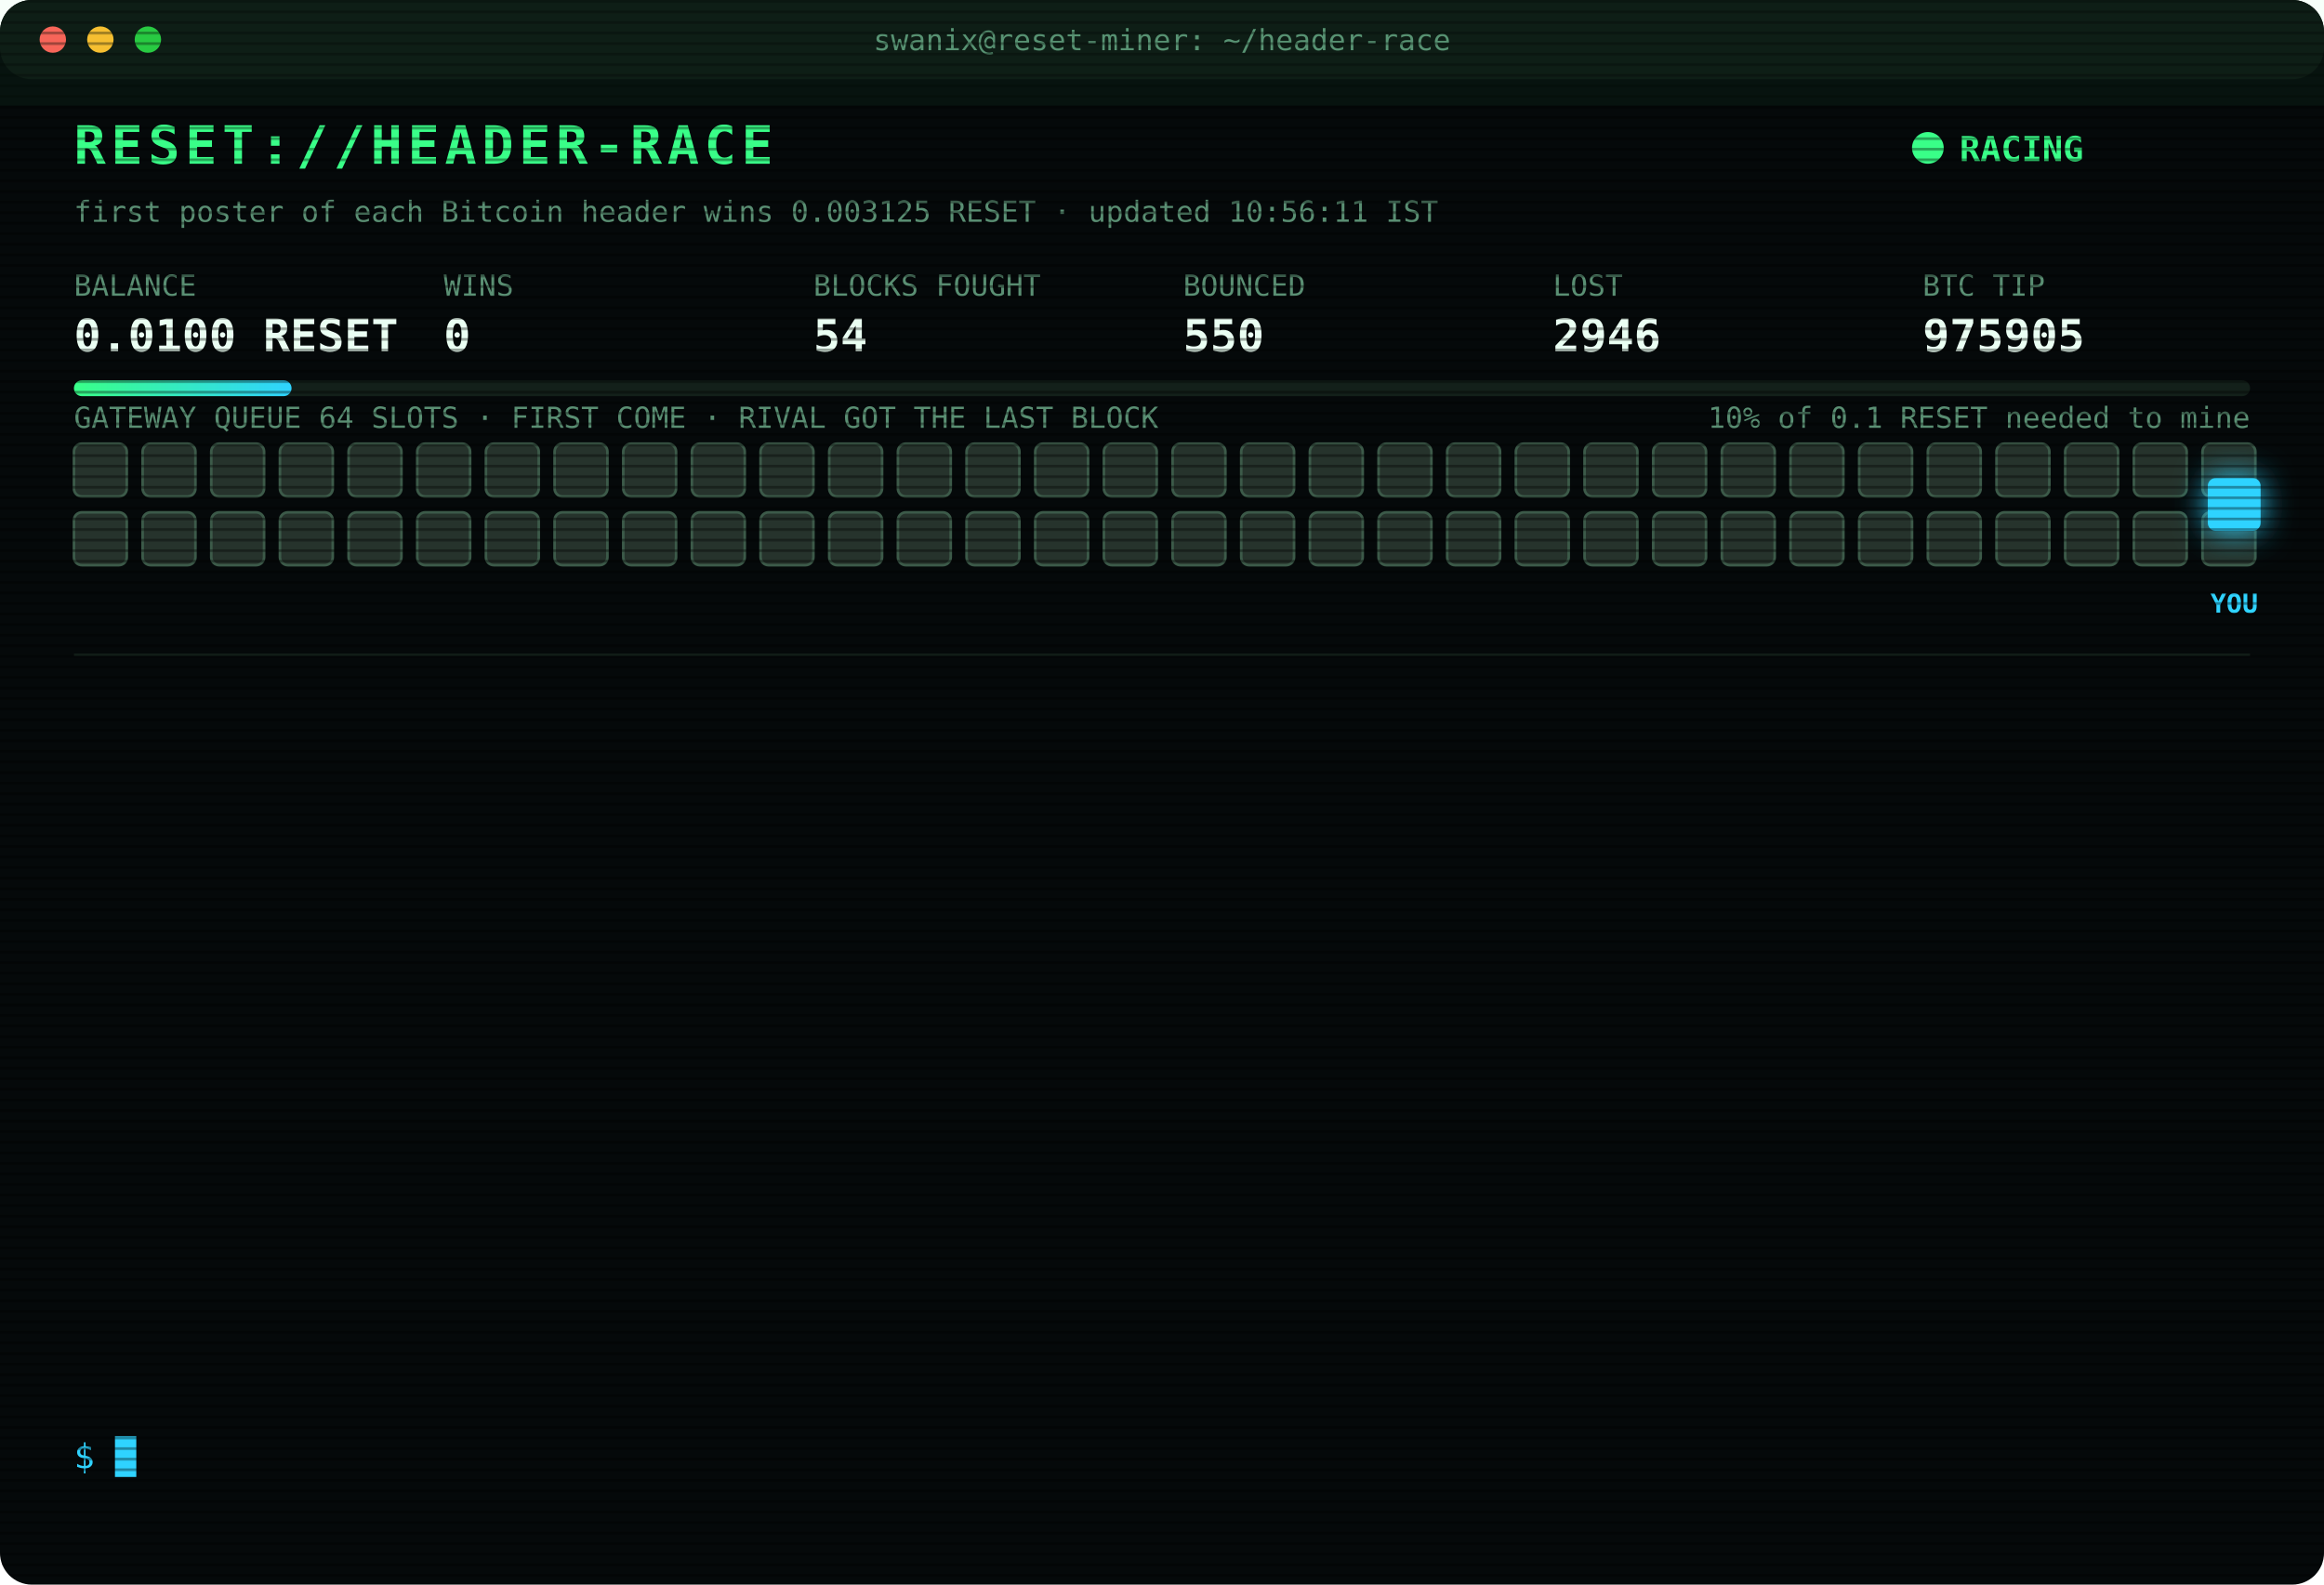
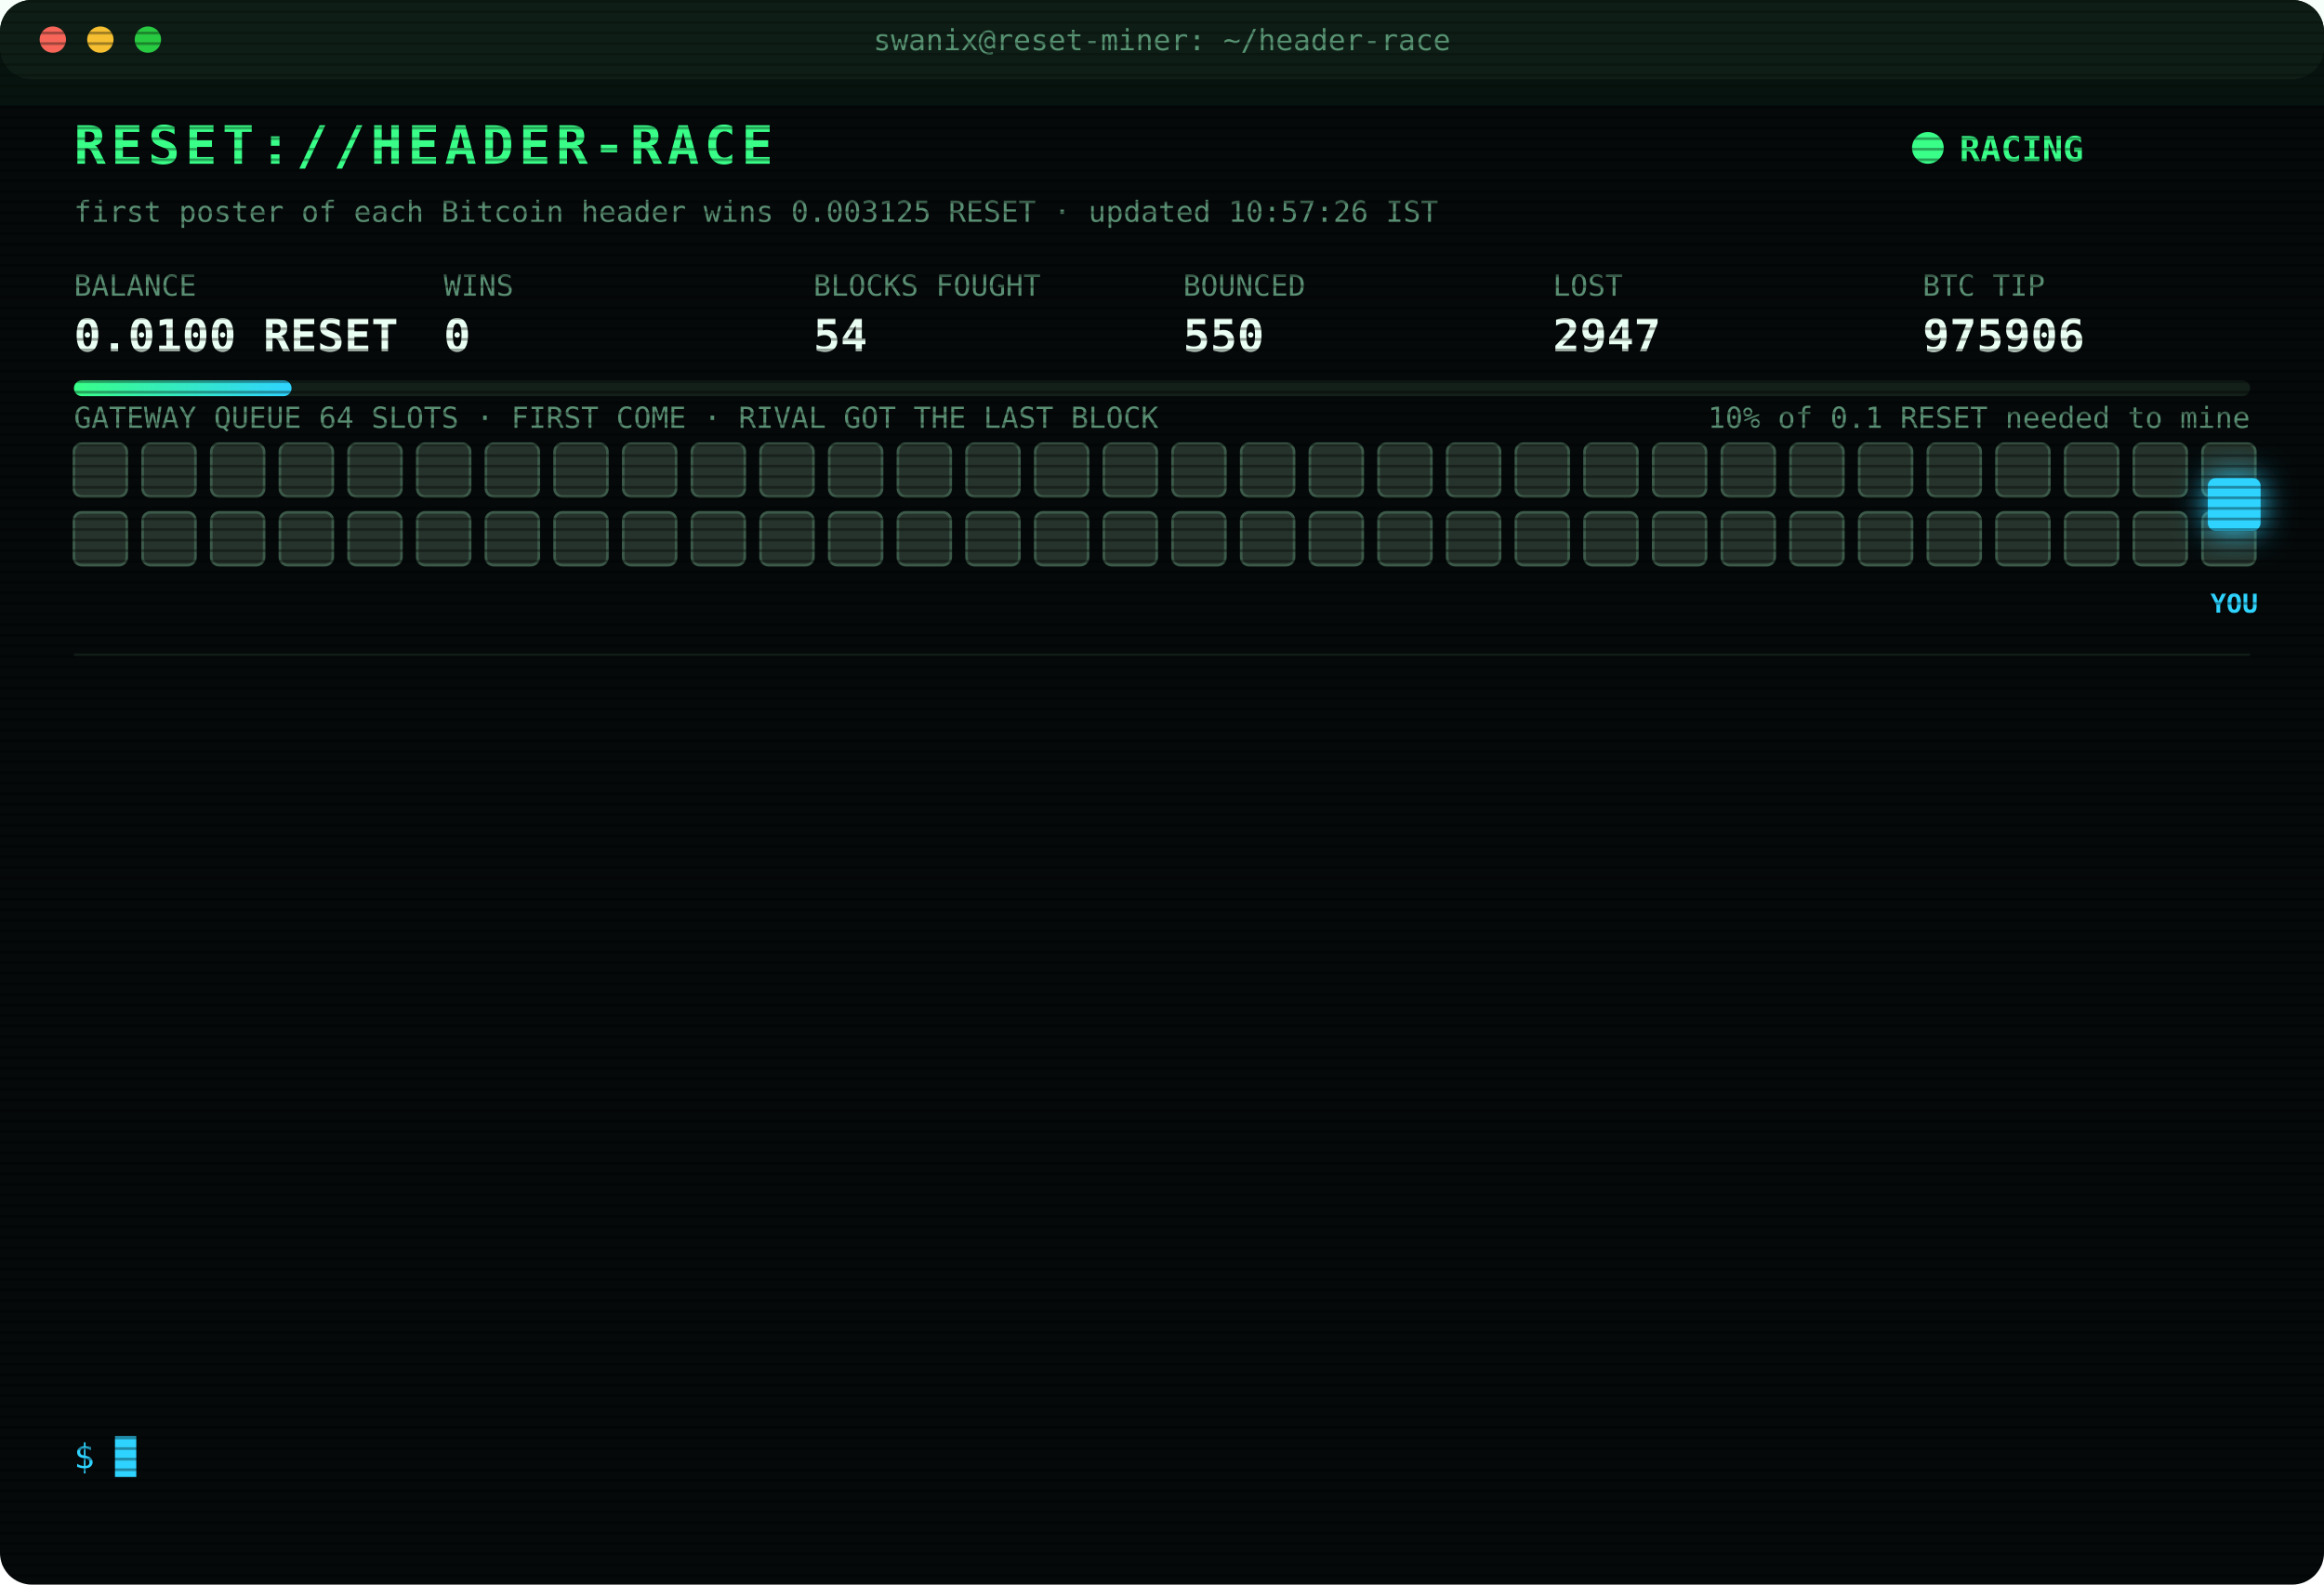
<svg xmlns="http://www.w3.org/2000/svg" width="880" height="600" viewBox="0 0 880 600" font-family="ui-monospace,SFMono-Regular,Menlo,Consolas,monospace">
  <style>
text{font-size:13px;fill:#7CFFB2}
.title{font-size:20px;font-weight:700;fill:#39FF88;letter-spacing:2px;animation:glitch 3s infinite steps(1)}
.sub{fill:#2fd3ff}.k{fill:#5a8f73;font-size:11px}.v{font-size:17px;font-weight:700;fill:#eafff3}
.ts{fill:#3f6b56}.boot{fill:#2fd3ff}.dim{fill:#5a8f73}.bad{fill:#ff4d6d}.warn{fill:#ffd23f}.mag{fill:#ff5cf0}.win{fill:#39FF88;font-weight:700}
.tag{font-size:10px;fill:#2fd3ff;font-weight:700}
.rival{fill:#26332c;stroke:#3c5a49;animation:jam 1.2s infinite alternate}
.idle{fill:#141c18;stroke:#22302a;animation:breathe 4s infinite}
.me{fill:#2fd3ff;filter:drop-shadow(0 0 6px #2fd3ff)}
.hover{animation:nudge 1.1s infinite ease-in-out}.bounce{animation:kick 1.4s infinite}
.ln{opacity:0;animation:in .4s forwards}
.cur{animation:blink 1s infinite steps(1)}
.scan{animation:scan 6s infinite linear}
.led{animation:blink 1.4s infinite}
@keyframes in{from{opacity:0;transform:translateX(-6px)}to{opacity:1;transform:none}}
@keyframes blink{50%{opacity:0}}
@keyframes jam{to{fill:#33463b}}
@keyframes breathe{50%{opacity:.4}}
@keyframes nudge{50%{transform:translateX(-10px)}}
@keyframes kick{0%,100%{transform:none}30%{transform:translateX(-14px)}55%{transform:translateX(10px) translateY(-6px)}}
@keyframes glitch{0%,92%{transform:none}93%{transform:translateX(2px);fill:#ff4d6d}95%{transform:translateX(-2px);fill:#2fd3ff}97%{transform:none}}
@keyframes scan{from{transform:translateY(-40px)}to{transform:translateY(600px)}}
</style>
  <defs>
    <pattern id="sl" width="4" height="4" patternUnits="userSpaceOnUse">
      <rect width="4" height="1" fill="#000" opacity=".35" />
    </pattern>
    <linearGradient id="bar">
      <stop offset="0" stop-color="#39FF88" />
      <stop offset="1" stop-color="#2fd3ff" />
    </linearGradient>
  </defs>
  <rect width="880" height="600" rx="12" fill="#05090a" />
  <rect width="880" height="30" rx="12" fill="#0d1512" />
  <circle cx="20" cy="15" r="5" fill="#ff5f57" />
  <circle cx="38" cy="15" r="5" fill="#febc2e" />
  <circle cx="56" cy="15" r="5" fill="#28c840" />
  <text x="440" y="19" text-anchor="middle" class="k">swanix@reset-miner: ~/header-race</text>
  <text x="28" y="62" class="title">RESET://HEADER-RACE</text>
  <circle class="led" cx="730" cy="56" r="6" fill="#39FF88" />
  <text x="742" y="61" class="win">RACING</text>
-   <text x="28" y="84" class="k">first poster of each Bitcoin header wins 0.003125 RESET · updated 10:56:11 IST</text>
+   <text x="28" y="84" class="k">first poster of each Bitcoin header wins 0.003125 RESET · updated 10:57:26 IST</text>
  <text x="28" y="112" class="k">BALANCE</text>
  <text x="28" y="133" class="v">0.0100 RESET</text>
  <text x="168" y="112" class="k">WINS</text>
  <text x="168" y="133" class="v">0</text>
  <text x="308" y="112" class="k">BLOCKS FOUGHT</text>
  <text x="308" y="133" class="v">54</text>
  <text x="448" y="112" class="k">BOUNCED</text>
  <text x="448" y="133" class="v">550</text>
  <text x="588" y="112" class="k">LOST</text>
-   <text x="588" y="133" class="v">2946</text>
+   <text x="588" y="133" class="v">2947</text>
  <text x="728" y="112" class="k">BTC TIP</text>
-   <text x="728" y="133" class="v">975905</text>
+   <text x="728" y="133" class="v">975906</text>
  <rect x="28" y="144" width="824" height="6" rx="3" fill="#13201a" />
  <rect x="28" y="144" width="82.4" height="6" rx="3" fill="url(#bar)" />
  <text x="852" y="162" text-anchor="end" class="k">10% of 0.1 RESET needed to mine</text>
  <text x="28" y="162" class="k">GATEWAY QUEUE 64 SLOTS · FIRST COME · RIVAL GOT THE LAST BLOCK</text>
  <rect class="rival" x="28" y="168" width="20" height="20" rx="3" style="animation-delay:0.00s" />
  <rect class="rival" x="54" y="168" width="20" height="20" rx="3" style="animation-delay:0.05s" />
  <rect class="rival" x="80" y="168" width="20" height="20" rx="3" style="animation-delay:0.10s" />
  <rect class="rival" x="106" y="168" width="20" height="20" rx="3" style="animation-delay:0.15s" />
  <rect class="rival" x="132" y="168" width="20" height="20" rx="3" style="animation-delay:0.20s" />
  <rect class="rival" x="158" y="168" width="20" height="20" rx="3" style="animation-delay:0.25s" />
  <rect class="rival" x="184" y="168" width="20" height="20" rx="3" style="animation-delay:0.30s" />
  <rect class="rival" x="210" y="168" width="20" height="20" rx="3" style="animation-delay:0.35s" />
  <rect class="rival" x="236" y="168" width="20" height="20" rx="3" style="animation-delay:0.40s" />
  <rect class="rival" x="262" y="168" width="20" height="20" rx="3" style="animation-delay:0.45s" />
  <rect class="rival" x="288" y="168" width="20" height="20" rx="3" style="animation-delay:0.50s" />
  <rect class="rival" x="314" y="168" width="20" height="20" rx="3" style="animation-delay:0.55s" />
  <rect class="rival" x="340" y="168" width="20" height="20" rx="3" style="animation-delay:0.60s" />
  <rect class="rival" x="366" y="168" width="20" height="20" rx="3" style="animation-delay:0.65s" />
  <rect class="rival" x="392" y="168" width="20" height="20" rx="3" style="animation-delay:0.70s" />
  <rect class="rival" x="418" y="168" width="20" height="20" rx="3" style="animation-delay:0.75s" />
  <rect class="rival" x="444" y="168" width="20" height="20" rx="3" style="animation-delay:0.80s" />
  <rect class="rival" x="470" y="168" width="20" height="20" rx="3" style="animation-delay:0.85s" />
  <rect class="rival" x="496" y="168" width="20" height="20" rx="3" style="animation-delay:0.90s" />
  <rect class="rival" x="522" y="168" width="20" height="20" rx="3" style="animation-delay:0.95s" />
  <rect class="rival" x="548" y="168" width="20" height="20" rx="3" style="animation-delay:1.00s" />
  <rect class="rival" x="574" y="168" width="20" height="20" rx="3" style="animation-delay:1.05s" />
  <rect class="rival" x="600" y="168" width="20" height="20" rx="3" style="animation-delay:1.10s" />
  <rect class="rival" x="626" y="168" width="20" height="20" rx="3" style="animation-delay:1.15s" />
  <rect class="rival" x="652" y="168" width="20" height="20" rx="3" style="animation-delay:1.20s" />
  <rect class="rival" x="678" y="168" width="20" height="20" rx="3" style="animation-delay:1.25s" />
  <rect class="rival" x="704" y="168" width="20" height="20" rx="3" style="animation-delay:1.30s" />
  <rect class="rival" x="730" y="168" width="20" height="20" rx="3" style="animation-delay:1.35s" />
  <rect class="rival" x="756" y="168" width="20" height="20" rx="3" style="animation-delay:1.40s" />
  <rect class="rival" x="782" y="168" width="20" height="20" rx="3" style="animation-delay:1.45s" />
  <rect class="rival" x="808" y="168" width="20" height="20" rx="3" style="animation-delay:1.50s" />
  <rect class="rival" x="834" y="168" width="20" height="20" rx="3" style="animation-delay:1.55s" />
  <rect class="rival" x="28" y="194" width="20" height="20" rx="3" style="animation-delay:1.60s" />
  <rect class="rival" x="54" y="194" width="20" height="20" rx="3" style="animation-delay:1.65s" />
  <rect class="rival" x="80" y="194" width="20" height="20" rx="3" style="animation-delay:1.70s" />
  <rect class="rival" x="106" y="194" width="20" height="20" rx="3" style="animation-delay:1.75s" />
  <rect class="rival" x="132" y="194" width="20" height="20" rx="3" style="animation-delay:1.80s" />
  <rect class="rival" x="158" y="194" width="20" height="20" rx="3" style="animation-delay:1.85s" />
  <rect class="rival" x="184" y="194" width="20" height="20" rx="3" style="animation-delay:1.90s" />
  <rect class="rival" x="210" y="194" width="20" height="20" rx="3" style="animation-delay:1.95s" />
  <rect class="rival" x="236" y="194" width="20" height="20" rx="3" style="animation-delay:2.00s" />
  <rect class="rival" x="262" y="194" width="20" height="20" rx="3" style="animation-delay:2.05s" />
  <rect class="rival" x="288" y="194" width="20" height="20" rx="3" style="animation-delay:2.10s" />
  <rect class="rival" x="314" y="194" width="20" height="20" rx="3" style="animation-delay:2.15s" />
  <rect class="rival" x="340" y="194" width="20" height="20" rx="3" style="animation-delay:2.20s" />
  <rect class="rival" x="366" y="194" width="20" height="20" rx="3" style="animation-delay:2.25s" />
  <rect class="rival" x="392" y="194" width="20" height="20" rx="3" style="animation-delay:2.30s" />
  <rect class="rival" x="418" y="194" width="20" height="20" rx="3" style="animation-delay:2.35s" />
  <rect class="rival" x="444" y="194" width="20" height="20" rx="3" style="animation-delay:2.40s" />
  <rect class="rival" x="470" y="194" width="20" height="20" rx="3" style="animation-delay:2.45s" />
  <rect class="rival" x="496" y="194" width="20" height="20" rx="3" style="animation-delay:2.50s" />
  <rect class="rival" x="522" y="194" width="20" height="20" rx="3" style="animation-delay:2.55s" />
  <rect class="rival" x="548" y="194" width="20" height="20" rx="3" style="animation-delay:2.60s" />
  <rect class="rival" x="574" y="194" width="20" height="20" rx="3" style="animation-delay:2.65s" />
  <rect class="rival" x="600" y="194" width="20" height="20" rx="3" style="animation-delay:2.70s" />
  <rect class="rival" x="626" y="194" width="20" height="20" rx="3" style="animation-delay:2.75s" />
  <rect class="rival" x="652" y="194" width="20" height="20" rx="3" style="animation-delay:2.80s" />
  <rect class="rival" x="678" y="194" width="20" height="20" rx="3" style="animation-delay:2.85s" />
  <rect class="rival" x="704" y="194" width="20" height="20" rx="3" style="animation-delay:2.90s" />
  <rect class="rival" x="730" y="194" width="20" height="20" rx="3" style="animation-delay:2.95s" />
  <rect class="rival" x="756" y="194" width="20" height="20" rx="3" style="animation-delay:3.00s" />
  <rect class="rival" x="782" y="194" width="20" height="20" rx="3" style="animation-delay:3.05s" />
  <rect class="rival" x="808" y="194" width="20" height="20" rx="3" style="animation-delay:3.10s" />
  <rect class="rival" x="834" y="194" width="20" height="20" rx="3" style="animation-delay:3.15s" />
  <g class="hover">
    <rect class="me" x="836" y="181" width="20" height="20" rx="3" />
    <text class="tag" x="846" y="232" text-anchor="middle">YOU</text>
  </g>
  <line x1="28" x2="852" y1="248" y2="248" stroke="#13201a" />
  <g class="ln" style="animation-delay:0.40s">
-     <text x="28" y="270" class="ts">09:30:38</text>
-     <text x="104" y="270" class="bad">[LOST] #975893 taken by a rival miner</text>
+     <text x="28" y="270" class="ts">09:31:57</text>
+     <text x="104" y="270" class="bad">[LOST] #975894 taken by a rival miner</text>
  </g>
  <g class="ln" style="animation-delay:0.65s">
-     <text x="28" y="292" class="ts">09:31:57</text>
-     <text x="104" y="292" class="bad">[LOST] #975894 taken by a rival miner</text>
+     <text x="28" y="292" class="ts">09:44:57</text>
+     <text x="104" y="292" class="bad">[LOST] #975897 taken by a rival miner</text>
  </g>
  <g class="ln" style="animation-delay:0.90s">
-     <text x="28" y="314" class="ts">09:44:57</text>
-     <text x="104" y="314" class="bad">[LOST] #975897 taken by a rival miner</text>
+     <text x="28" y="314" class="ts">10:03:06</text>
+     <text x="104" y="314" class="bad">[LOST] #975898 taken by a rival miner</text>
  </g>
  <g class="ln" style="animation-delay:1.15s">
-     <text x="28" y="336" class="ts">10:03:06</text>
-     <text x="104" y="336" class="bad">[LOST] #975898 taken by a rival miner</text>
+     <text x="28" y="336" class="ts">10:06:18</text>
+     <text x="104" y="336" class="bad">[LOST] #975899 taken by a rival miner</text>
  </g>
  <g class="ln" style="animation-delay:1.40s">
-     <text x="28" y="358" class="ts">10:06:18</text>
-     <text x="104" y="358" class="bad">[LOST] #975899 taken by a rival miner</text>
+     <text x="28" y="358" class="ts">10:07:36</text>
+     <text x="104" y="358" class="bad">[LOST] #975900 taken by a rival miner</text>
  </g>
  <g class="ln" style="animation-delay:1.65s">
-     <text x="28" y="380" class="ts">10:07:36</text>
-     <text x="104" y="380" class="bad">[LOST] #975900 taken by a rival miner</text>
+     <text x="28" y="380" class="ts">10:10:14</text>
+     <text x="104" y="380" class="bad">[LOST] #975901 taken by a rival miner</text>
  </g>
  <g class="ln" style="animation-delay:1.90s">
-     <text x="28" y="402" class="ts">10:10:14</text>
-     <text x="104" y="402" class="bad">[LOST] #975901 taken by a rival miner</text>
+     <text x="28" y="402" class="ts">10:10:44</text>
+     <text x="104" y="402" class="dim">[STINT END] calls 805 · wins 0</text>
  </g>
  <g class="ln" style="animation-delay:2.15s">
-     <text x="28" y="424" class="ts">10:10:44</text>
-     <text x="104" y="424" class="dim">[STINT END] calls 805 · wins 0</text>
+     <text x="28" y="424" class="ts">10:15:25</text>
+     <text x="104" y="424" class="boot">[BOOT] racer v3 online · 3 feeds · stint 340m</text>
  </g>
  <g class="ln" style="animation-delay:2.40s">
-     <text x="28" y="446" class="ts">10:15:25</text>
-     <text x="104" y="446" class="boot">[BOOT] racer v3 online · 3 feeds · stint 340m</text>
+     <text x="28" y="446" class="ts">10:42:41</text>
+     <text x="104" y="446" class="bad">[LOST] #975902 taken by a rival miner</text>
  </g>
  <g class="ln" style="animation-delay:2.65s">
-     <text x="28" y="468" class="ts">10:42:41</text>
-     <text x="104" y="468" class="bad">[LOST] #975902 taken by a rival miner</text>
+     <text x="28" y="468" class="ts">10:55:17</text>
+     <text x="104" y="468" class="bad">[LOST] #975903 taken by a rival miner</text>
  </g>
  <g class="ln" style="animation-delay:2.90s">
-     <text x="28" y="490" class="ts">10:55:17</text>
-     <text x="104" y="490" class="bad">[LOST] #975903 taken by a rival miner</text>
+     <text x="28" y="490" class="ts">10:55:40</text>
+     <text x="104" y="490" class="bad">[LOST] #975904 taken by a rival miner</text>
  </g>
  <g class="ln" style="animation-delay:3.15s">
-     <text x="28" y="512" class="ts">10:55:40</text>
-     <text x="104" y="512" class="bad">[LOST] #975904 taken by a rival miner</text>
+     <text x="28" y="512" class="ts">10:56:11</text>
+     <text x="104" y="512" class="bad">[LOST] #975905 taken by a rival miner</text>
  </g>
  <g class="ln" style="animation-delay:3.40s">
-     <text x="28" y="534" class="ts">10:56:11</text>
-     <text x="104" y="534" class="bad">[LOST] #975905 taken by a rival miner</text>
+     <text x="28" y="534" class="ts">10:57:26</text>
+     <text x="104" y="534" class="bad">[LOST] #975906 taken by a rival miner</text>
  </g>
  <text x="28" y="556" class="sub">$ <tspan class="cur">█</tspan>
  </text>
  <rect width="880" height="600" rx="12" fill="url(#sl)" pointer-events="none" />
  <rect class="scan" width="880" height="40" fill="#39FF88" opacity=".04" />
</svg>
